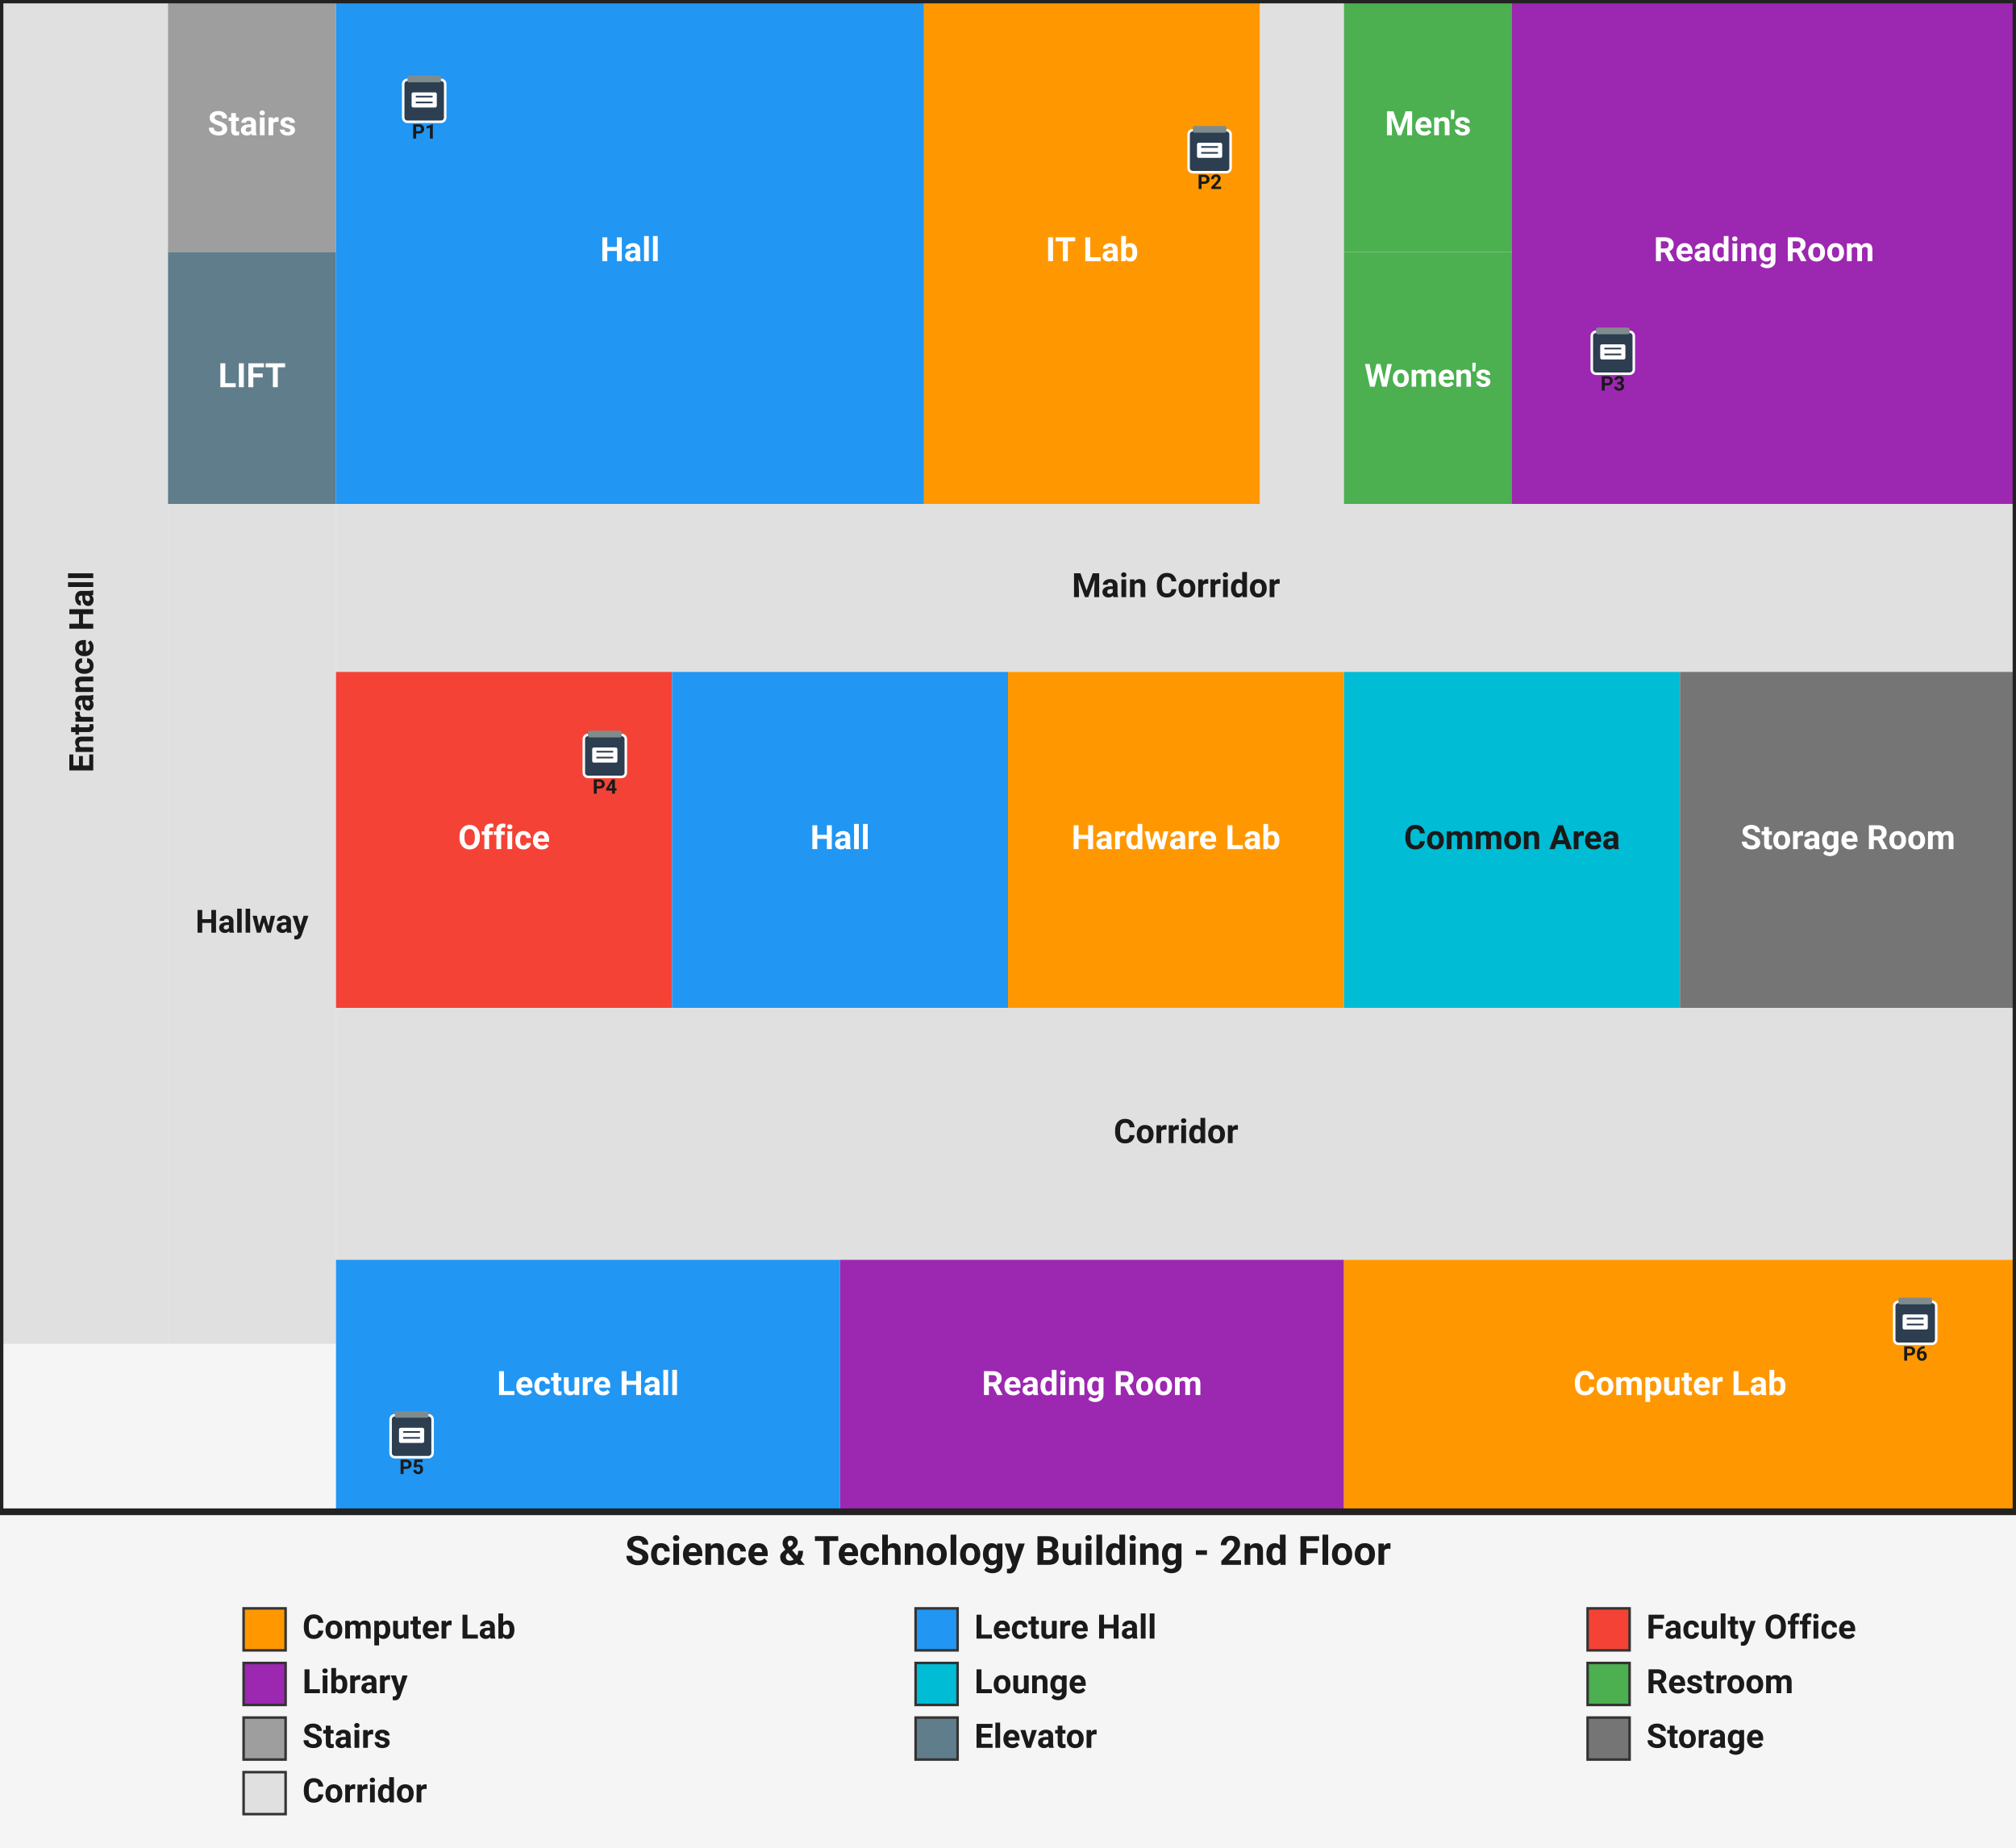
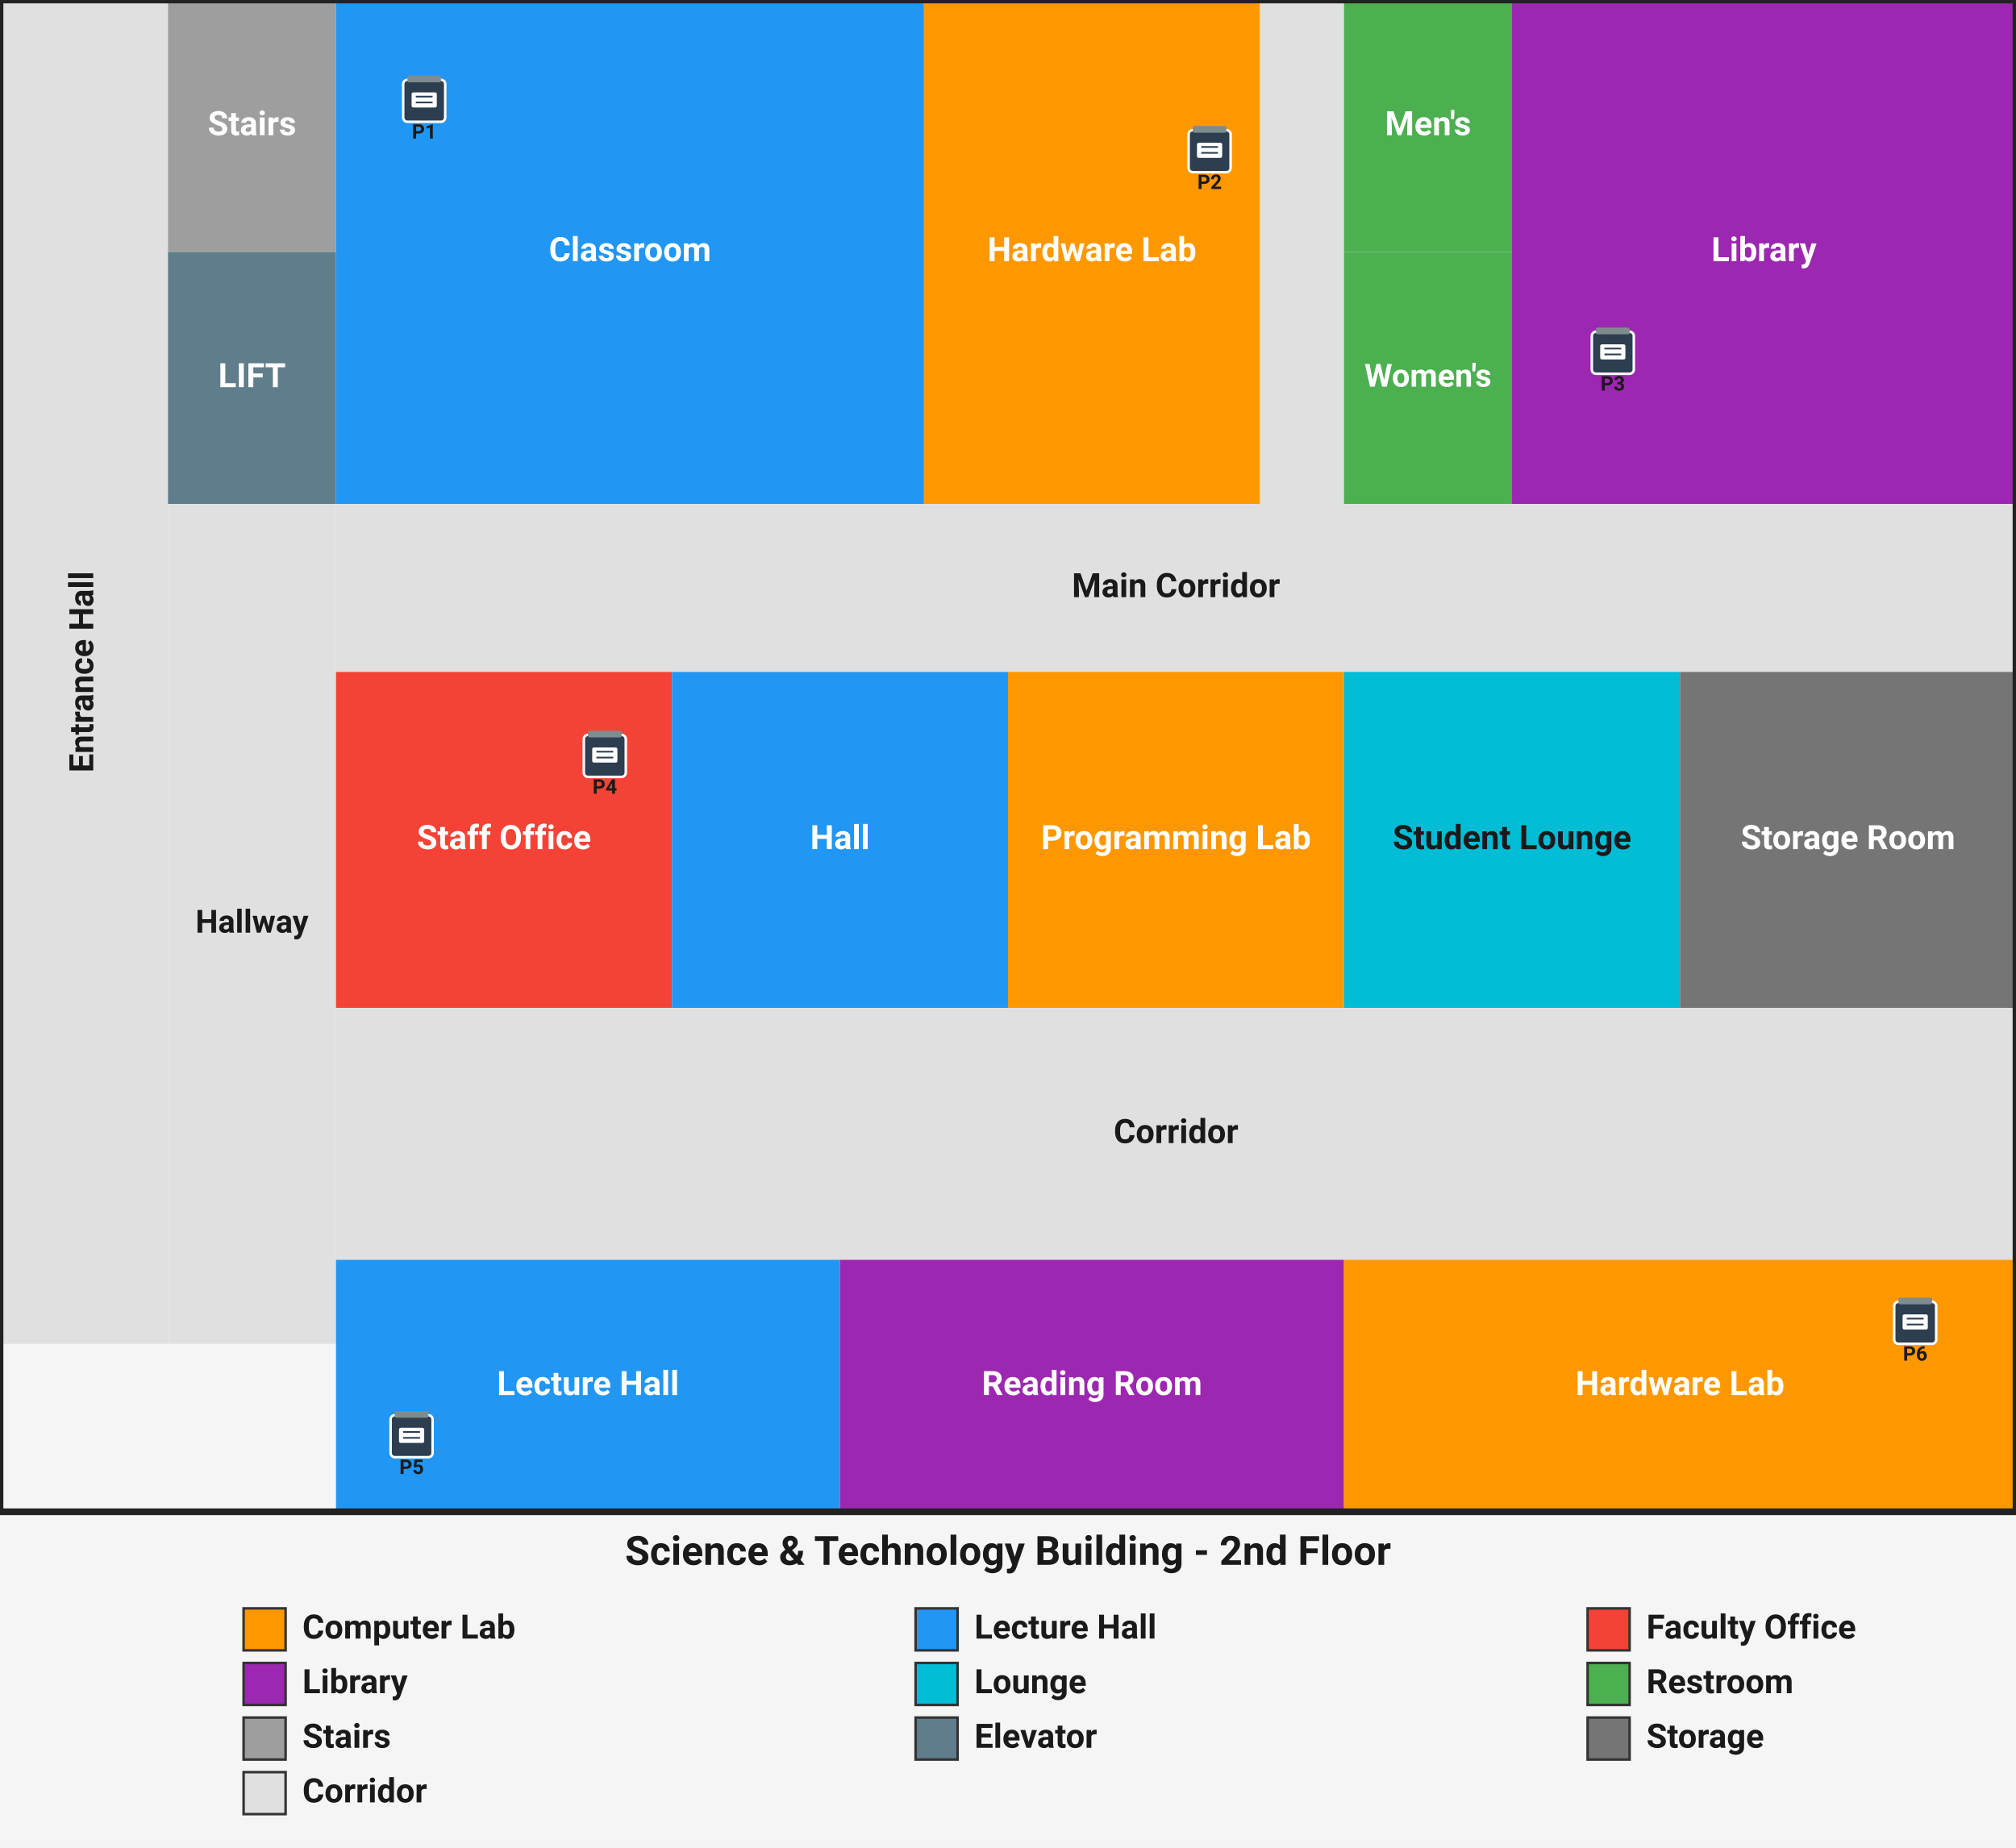
<svg xmlns="http://www.w3.org/2000/svg" viewBox="0 0 2400 2200" width="2400" height="2200" style="display:block; max-width:100%; height:auto;">
  <defs>
    <style>
      text { 
        -webkit-font-smoothing: antialiased;
        -moz-osx-font-smoothing: grayscale;
      }
    </style>
  </defs>
  <rect x="0" y="0" width="2400" height="2200" fill="#f5f5f5" />
  <rect x="0" y="0" width="200" height="1600" fill="#E0E0E0" stroke="none" />
  <text x="100.0" y="800.0" font-family="Roboto,Segoe UI,Arial,sans-serif" font-size="40" font-weight="600" fill="#1a1a1a" text-anchor="middle" dominant-baseline="middle" transform="rotate(-90 100.0 800.0)">
              Entrance Hall
            </text>
  <rect x="200" y="0" width="200" height="300" fill="#9E9E9E" stroke="none" />
  <text x="300.0" y="150.0" font-family="Roboto,Segoe UI,Arial,sans-serif" font-size="40" font-weight="600" fill="white" text-anchor="middle" dominant-baseline="middle">
              Stairs
            </text>
  <rect x="200" y="300" width="200" height="300" fill="#607D8B" stroke="none" />
  <text x="300.0" y="450.0" font-family="Roboto,Segoe UI,Arial,sans-serif" font-size="40" font-weight="600" fill="white" text-anchor="middle" dominant-baseline="middle">
              LIFT
            </text>
  <rect x="200" y="600" width="200" height="1000" fill="#E0E0E0" stroke="none" />
  <text x="300.0" y="1100.0" font-family="Roboto,Segoe UI,Arial,sans-serif" font-size="38" font-weight="600" fill="#1a1a1a" text-anchor="middle" dominant-baseline="middle">
              Hallway
            </text>
  <rect x="400" y="0" width="700" height="600" fill="#2196F3" stroke="none" />
  <text x="750.0" y="300.0" font-family="Roboto,Segoe UI,Arial,sans-serif" font-size="40" font-weight="600" fill="white" text-anchor="middle" dominant-baseline="middle">
-               Hall
+               Classroom
            </text>
  <rect x="1100" y="0" width="400" height="600" fill="#FF9800" stroke="none" />
  <text x="1300.0" y="300.0" font-family="Roboto,Segoe UI,Arial,sans-serif" font-size="40" font-weight="600" fill="white" text-anchor="middle" dominant-baseline="middle">
-               IT Lab
+               Hardware Lab
            </text>
  <rect x="1500" y="0" width="100" height="600" fill="#E0E0E0" stroke="none" />
  <rect x="1600" y="0" width="200" height="300" fill="#4CAF50" stroke="none" />
  <text x="1700.0" y="150.0" font-family="Roboto,Segoe UI,Arial,sans-serif" font-size="40" font-weight="600" fill="white" text-anchor="middle" dominant-baseline="middle">
              Men's
            </text>
  <rect x="1600" y="300" width="200" height="300" fill="#4CAF50" stroke="none" />
  <text x="1700.0" y="450.0" font-family="Roboto,Segoe UI,Arial,sans-serif" font-size="38" font-weight="600" fill="white" text-anchor="middle" dominant-baseline="middle">
              Women's
            </text>
  <rect x="1800" y="0" width="600" height="600" fill="#9C27B0" stroke="none" />
  <text x="2100.0" y="300.0" font-family="Roboto,Segoe UI,Arial,sans-serif" font-size="40" font-weight="600" fill="white" text-anchor="middle" dominant-baseline="middle">
-               Reading Room
+               Library
            </text>
  <rect x="400" y="600" width="2000" height="200" fill="#E0E0E0" stroke="none" />
  <text x="1400.0" y="700.0" font-family="Roboto,Segoe UI,Arial,sans-serif" font-size="40" font-weight="600" fill="#1a1a1a" text-anchor="middle" dominant-baseline="middle">
              Main Corridor
            </text>
  <rect x="400" y="800" width="400" height="400" fill="#F44336" stroke="none" />
  <text x="600.0" y="1000.0" font-family="Roboto,Segoe UI,Arial,sans-serif" font-size="40" font-weight="600" fill="white" text-anchor="middle" dominant-baseline="middle">
-               Office
+               Staff Office
            </text>
  <rect x="800" y="800" width="400" height="400" fill="#2196F3" stroke="none" />
  <text x="1000.0" y="1000.0" font-family="Roboto,Segoe UI,Arial,sans-serif" font-size="40" font-weight="600" fill="white" text-anchor="middle" dominant-baseline="middle">
              Hall
            </text>
  <rect x="1200" y="800" width="400" height="400" fill="#FF9800" stroke="none" />
  <text x="1400.0" y="1000.0" font-family="Roboto,Segoe UI,Arial,sans-serif" font-size="40" font-weight="600" fill="white" text-anchor="middle" dominant-baseline="middle">
-               Hardware Lab
+               Programming Lab
            </text>
  <rect x="1600" y="800" width="400" height="400" fill="#00BCD4" stroke="none" />
  <text x="1800.0" y="1000.0" font-family="Roboto,Segoe UI,Arial,sans-serif" font-size="40" font-weight="600" fill="#1a1a1a" text-anchor="middle" dominant-baseline="middle">
-               Common Area
+               Student Lounge
            </text>
  <rect x="2000" y="800" width="400" height="400" fill="#757575" stroke="none" />
  <text x="2200.0" y="1000.0" font-family="Roboto,Segoe UI,Arial,sans-serif" font-size="40" font-weight="600" fill="white" text-anchor="middle" dominant-baseline="middle">
              Storage Room
            </text>
  <rect x="400" y="1200" width="2000" height="300" fill="#E0E0E0" stroke="none" />
  <text x="1400.0" y="1350.0" font-family="Roboto,Segoe UI,Arial,sans-serif" font-size="40" font-weight="600" fill="#1a1a1a" text-anchor="middle" dominant-baseline="middle">
              Corridor
            </text>
  <rect x="400" y="1500" width="600" height="300" fill="#2196F3" stroke="none" />
  <text x="700.0" y="1650.0" font-family="Roboto,Segoe UI,Arial,sans-serif" font-size="40" font-weight="600" fill="white" text-anchor="middle" dominant-baseline="middle">
              Lecture Hall
            </text>
  <rect x="1000" y="1500" width="600" height="300" fill="#9C27B0" stroke="none" />
  <text x="1300.0" y="1650.0" font-family="Roboto,Segoe UI,Arial,sans-serif" font-size="40" font-weight="600" fill="white" text-anchor="middle" dominant-baseline="middle">
              Reading Room
            </text>
  <rect x="1600" y="1500" width="800" height="300" fill="#FF9800" stroke="none" />
  <text x="2000.0" y="1650.0" font-family="Roboto,Segoe UI,Arial,sans-serif" font-size="40" font-weight="600" fill="white" text-anchor="middle" dominant-baseline="middle">
-               Computer Lab
+               Hardware Lab
            </text>
  <rect x="480.0" y="95.0" width="50" height="50" fill="#2C3E50" stroke="#FFF" stroke-width="3" rx="5" />
  <rect x="485.0" y="90.0" width="40" height="8" fill="#7F8C8D" rx="2" />
  <rect x="490.0" y="110.0" width="30" height="18" fill="white" rx="2" />
  <line x1="495.0" y1="115.0" x2="515.0" y2="115.0" stroke="#2C3E50" stroke-width="2" />
  <line x1="495.0" y1="122.0" x2="515.0" y2="122.0" stroke="#2C3E50" stroke-width="2" />
  <text x="505.0" y="165.0" font-family="Roboto,Segoe UI,Arial,sans-serif" font-size="24" font-weight="700" fill="#1a1a1a" text-anchor="middle">
      P1
    </text>
  <rect x="1415.0" y="155.0" width="50" height="50" fill="#2C3E50" stroke="#FFF" stroke-width="3" rx="5" />
  <rect x="1420.0" y="150.0" width="40" height="8" fill="#7F8C8D" rx="2" />
  <rect x="1425.0" y="170.0" width="30" height="18" fill="white" rx="2" />
  <line x1="1430.0" y1="175.0" x2="1450.0" y2="175.0" stroke="#2C3E50" stroke-width="2" />
  <line x1="1430.0" y1="182.0" x2="1450.0" y2="182.0" stroke="#2C3E50" stroke-width="2" />
  <text x="1440.0" y="225.0" font-family="Roboto,Segoe UI,Arial,sans-serif" font-size="24" font-weight="700" fill="#1a1a1a" text-anchor="middle">
      P2
    </text>
  <rect x="1895.0" y="395.0" width="50" height="50" fill="#2C3E50" stroke="#FFF" stroke-width="3" rx="5" />
  <rect x="1900.0" y="390.0" width="40" height="8" fill="#7F8C8D" rx="2" />
  <rect x="1905.0" y="410.0" width="30" height="18" fill="white" rx="2" />
  <line x1="1910.0" y1="415.0" x2="1930.0" y2="415.0" stroke="#2C3E50" stroke-width="2" />
  <line x1="1910.0" y1="422.0" x2="1930.0" y2="422.0" stroke="#2C3E50" stroke-width="2" />
  <text x="1920.0" y="465.0" font-family="Roboto,Segoe UI,Arial,sans-serif" font-size="24" font-weight="700" fill="#1a1a1a" text-anchor="middle">
      P3
    </text>
  <rect x="695.0" y="875.0" width="50" height="50" fill="#2C3E50" stroke="#FFF" stroke-width="3" rx="5" />
  <rect x="700.0" y="870.0" width="40" height="8" fill="#7F8C8D" rx="2" />
  <rect x="705.0" y="890.0" width="30" height="18" fill="white" rx="2" />
  <line x1="710.0" y1="895.0" x2="730.0" y2="895.0" stroke="#2C3E50" stroke-width="2" />
  <line x1="710.0" y1="902.0" x2="730.0" y2="902.0" stroke="#2C3E50" stroke-width="2" />
  <text x="720.0" y="945.0" font-family="Roboto,Segoe UI,Arial,sans-serif" font-size="24" font-weight="700" fill="#1a1a1a" text-anchor="middle">
      P4
    </text>
  <rect x="465.0" y="1685.0" width="50" height="50" fill="#2C3E50" stroke="#FFF" stroke-width="3" rx="5" />
  <rect x="470.0" y="1680.0" width="40" height="8" fill="#7F8C8D" rx="2" />
  <rect x="475.0" y="1700.0" width="30" height="18" fill="white" rx="2" />
  <line x1="480.0" y1="1705.0" x2="500.0" y2="1705.0" stroke="#2C3E50" stroke-width="2" />
  <line x1="480.0" y1="1712.0" x2="500.0" y2="1712.0" stroke="#2C3E50" stroke-width="2" />
  <text x="490.0" y="1755.0" font-family="Roboto,Segoe UI,Arial,sans-serif" font-size="24" font-weight="700" fill="#1a1a1a" text-anchor="middle">
      P5
    </text>
  <rect x="2255.0" y="1550.0" width="50" height="50" fill="#2C3E50" stroke="#FFF" stroke-width="3" rx="5" />
  <rect x="2260.0" y="1545.0" width="40" height="8" fill="#7F8C8D" rx="2" />
  <rect x="2265.0" y="1565.0" width="30" height="18" fill="white" rx="2" />
  <line x1="2270.0" y1="1570.0" x2="2290.0" y2="1570.0" stroke="#2C3E50" stroke-width="2" />
  <line x1="2270.0" y1="1577.0" x2="2290.0" y2="1577.0" stroke="#2C3E50" stroke-width="2" />
  <text x="2280.0" y="1620.0" font-family="Roboto,Segoe UI,Arial,sans-serif" font-size="24" font-weight="700" fill="#1a1a1a" text-anchor="middle">
      P6
    </text>
  <rect x="0" y="0" width="2400" height="1800" fill="none" stroke="#222" stroke-width="8" />
  <text x="1200.0" y="1850" font-family="Roboto,Segoe UI,Arial,sans-serif" font-size="48" font-weight="700" fill="#1a1a1a" text-anchor="middle" dominant-baseline="middle">
          Science &amp; Technology Building - 2nd Floor
        </text>
  <rect x="290.0" y="1915.0" width="50" height="50" fill="#FF9800" stroke="#333" stroke-width="3" />
  <text x="360.0" y="1940" font-family="Roboto,Segoe UI,Arial,sans-serif" font-size="40" font-weight="700" fill="#1a1a1a" text-anchor="start" dominant-baseline="middle">
          Computer Lab
        </text>
  <rect x="1090.0" y="1915.0" width="50" height="50" fill="#2196F3" stroke="#333" stroke-width="3" />
  <text x="1160.0" y="1940" font-family="Roboto,Segoe UI,Arial,sans-serif" font-size="40" font-weight="700" fill="#1a1a1a" text-anchor="start" dominant-baseline="middle">
          Lecture Hall
        </text>
  <rect x="1890.0" y="1915.0" width="50" height="50" fill="#F44336" stroke="#333" stroke-width="3" />
  <text x="1960.0" y="1940" font-family="Roboto,Segoe UI,Arial,sans-serif" font-size="40" font-weight="700" fill="#1a1a1a" text-anchor="start" dominant-baseline="middle">
          Faculty Office
        </text>
  <rect x="290.0" y="1980.0" width="50" height="50" fill="#9C27B0" stroke="#333" stroke-width="3" />
  <text x="360.0" y="2005" font-family="Roboto,Segoe UI,Arial,sans-serif" font-size="40" font-weight="700" fill="#1a1a1a" text-anchor="start" dominant-baseline="middle">
          Library
        </text>
  <rect x="1090.0" y="1980.0" width="50" height="50" fill="#00BCD4" stroke="#333" stroke-width="3" />
  <text x="1160.0" y="2005" font-family="Roboto,Segoe UI,Arial,sans-serif" font-size="40" font-weight="700" fill="#1a1a1a" text-anchor="start" dominant-baseline="middle">
          Lounge
        </text>
  <rect x="1890.0" y="1980.0" width="50" height="50" fill="#4CAF50" stroke="#333" stroke-width="3" />
  <text x="1960.0" y="2005" font-family="Roboto,Segoe UI,Arial,sans-serif" font-size="40" font-weight="700" fill="#1a1a1a" text-anchor="start" dominant-baseline="middle">
          Restroom
        </text>
  <rect x="290.0" y="2045.0" width="50" height="50" fill="#9E9E9E" stroke="#333" stroke-width="3" />
  <text x="360.0" y="2070" font-family="Roboto,Segoe UI,Arial,sans-serif" font-size="40" font-weight="700" fill="#1a1a1a" text-anchor="start" dominant-baseline="middle">
          Stairs
        </text>
  <rect x="1090.0" y="2045.0" width="50" height="50" fill="#607D8B" stroke="#333" stroke-width="3" />
  <text x="1160.0" y="2070" font-family="Roboto,Segoe UI,Arial,sans-serif" font-size="40" font-weight="700" fill="#1a1a1a" text-anchor="start" dominant-baseline="middle">
          Elevator
        </text>
  <rect x="1890.0" y="2045.0" width="50" height="50" fill="#757575" stroke="#333" stroke-width="3" />
  <text x="1960.0" y="2070" font-family="Roboto,Segoe UI,Arial,sans-serif" font-size="40" font-weight="700" fill="#1a1a1a" text-anchor="start" dominant-baseline="middle">
          Storage
        </text>
  <rect x="290.0" y="2110.0" width="50" height="50" fill="#E0E0E0" stroke="#333" stroke-width="3" />
  <text x="360.0" y="2135" font-family="Roboto,Segoe UI,Arial,sans-serif" font-size="40" font-weight="700" fill="#1a1a1a" text-anchor="start" dominant-baseline="middle">
          Corridor
        </text>
</svg>
